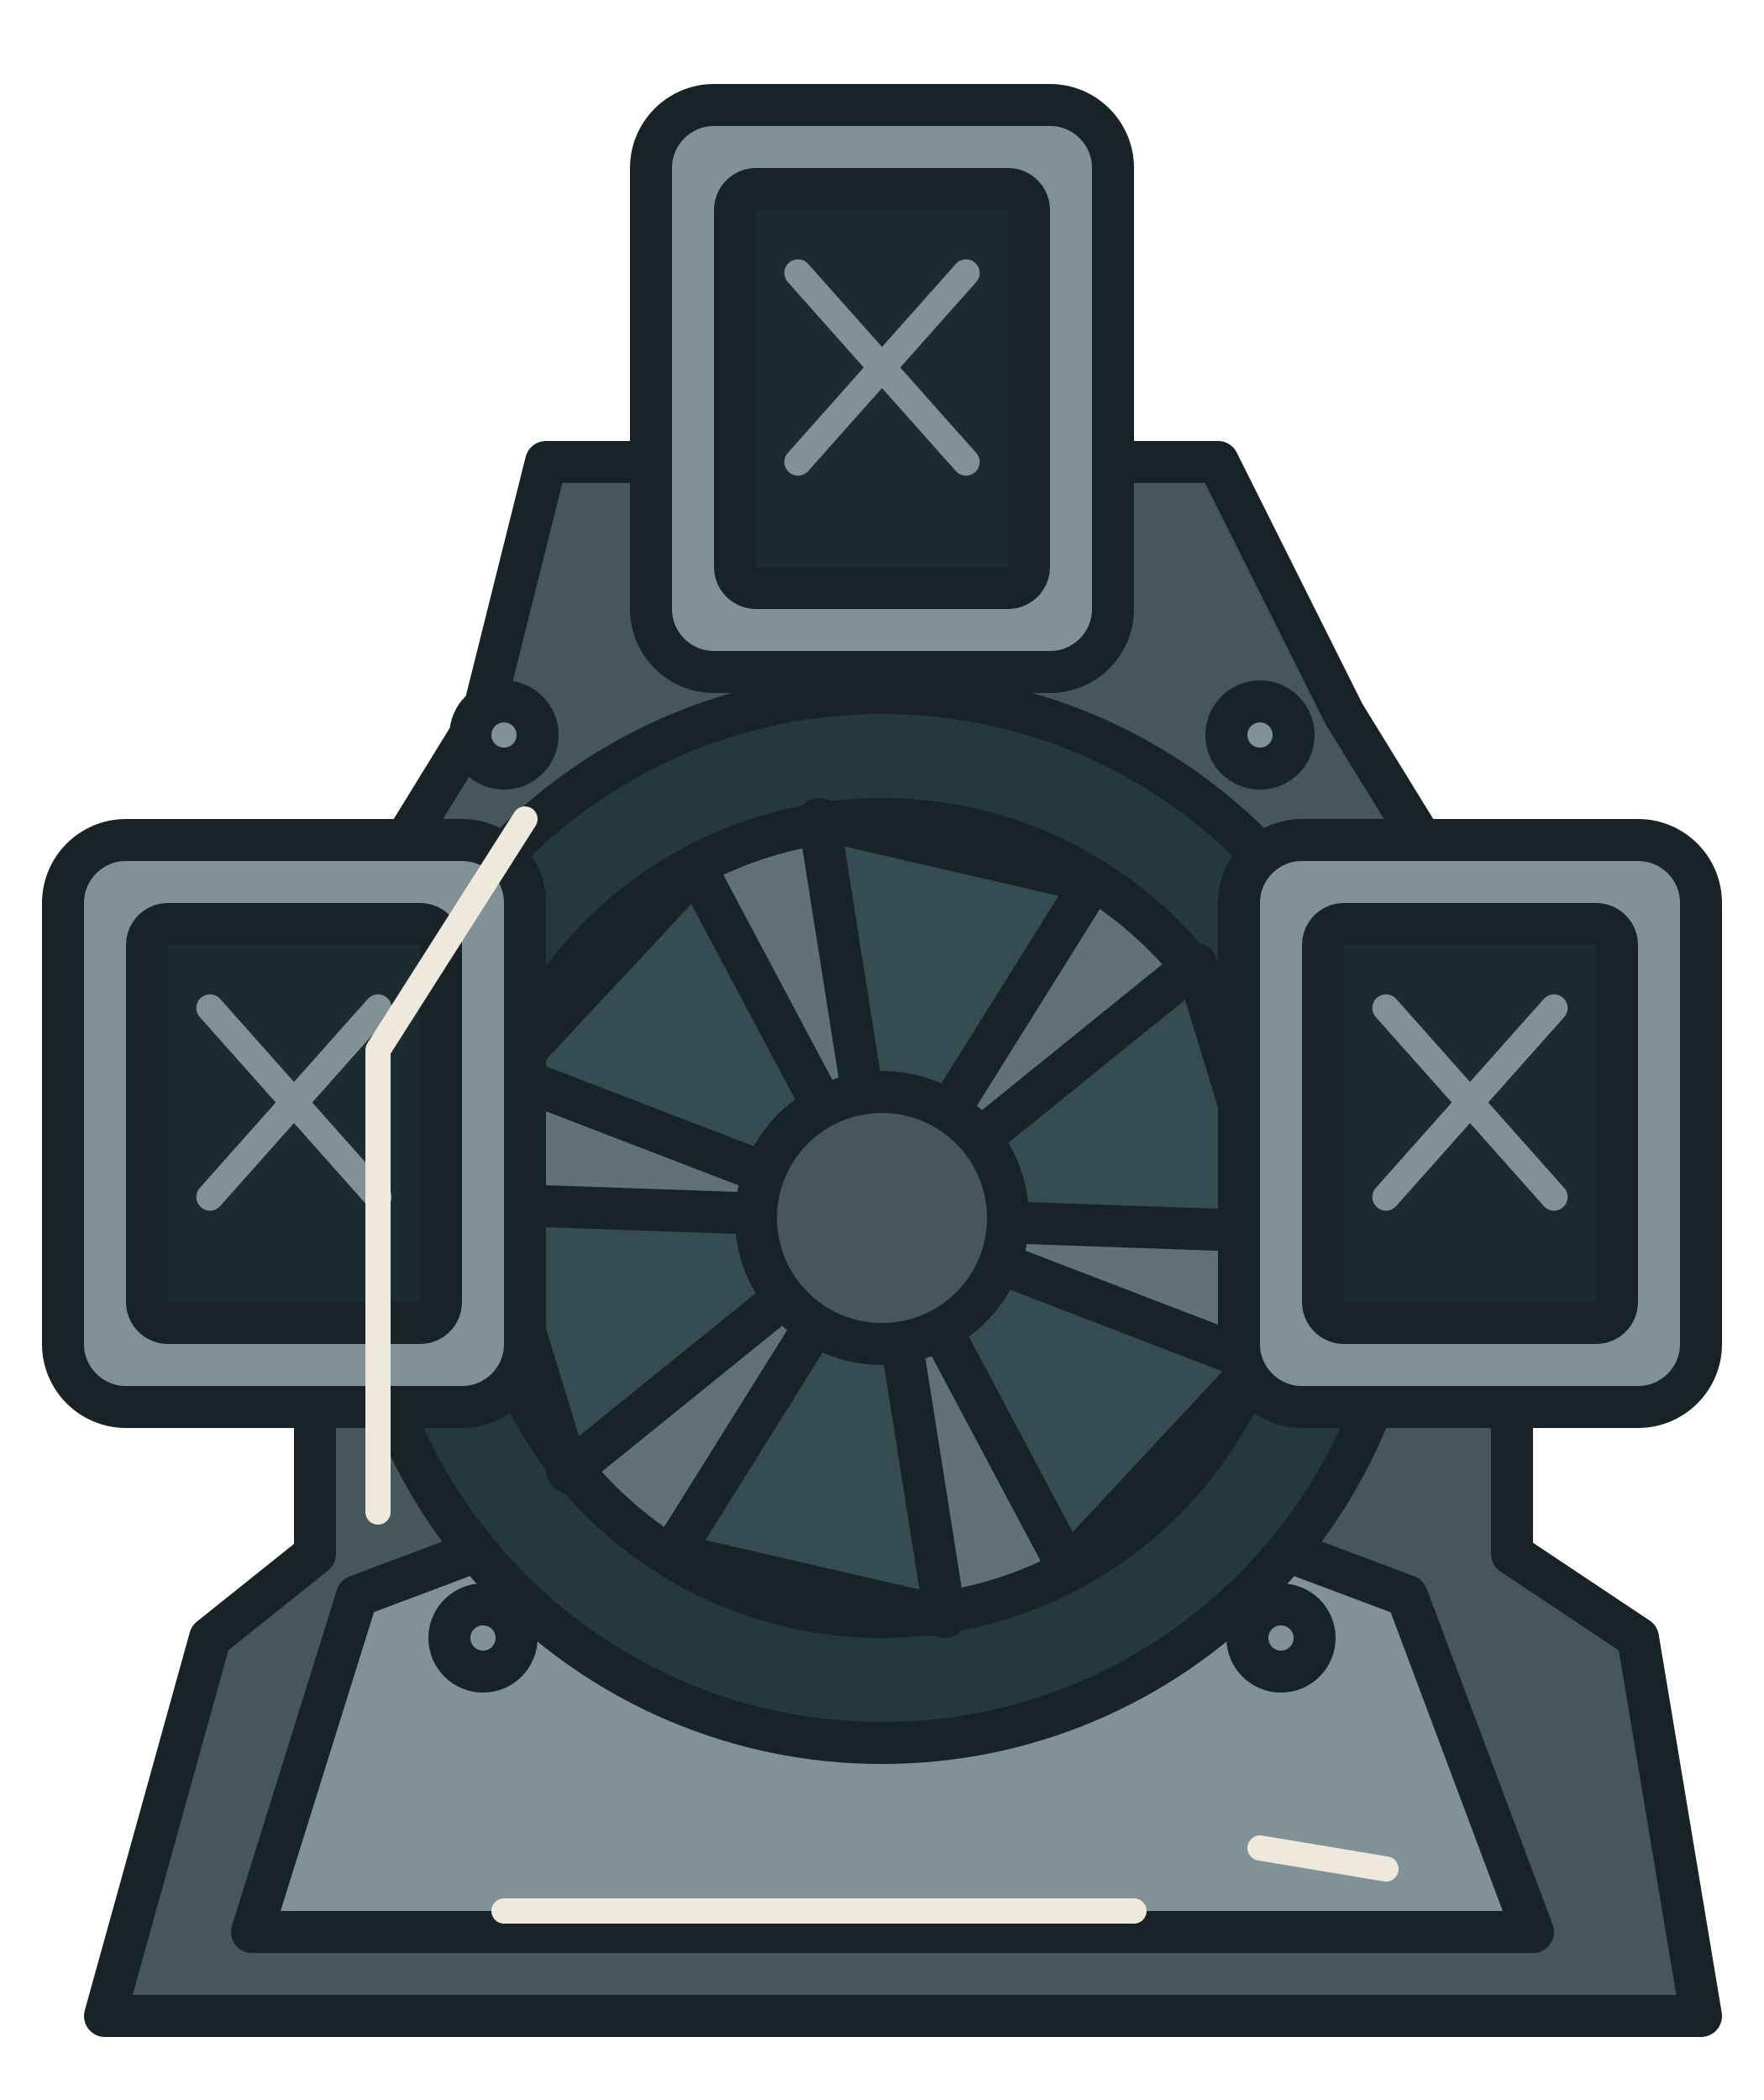
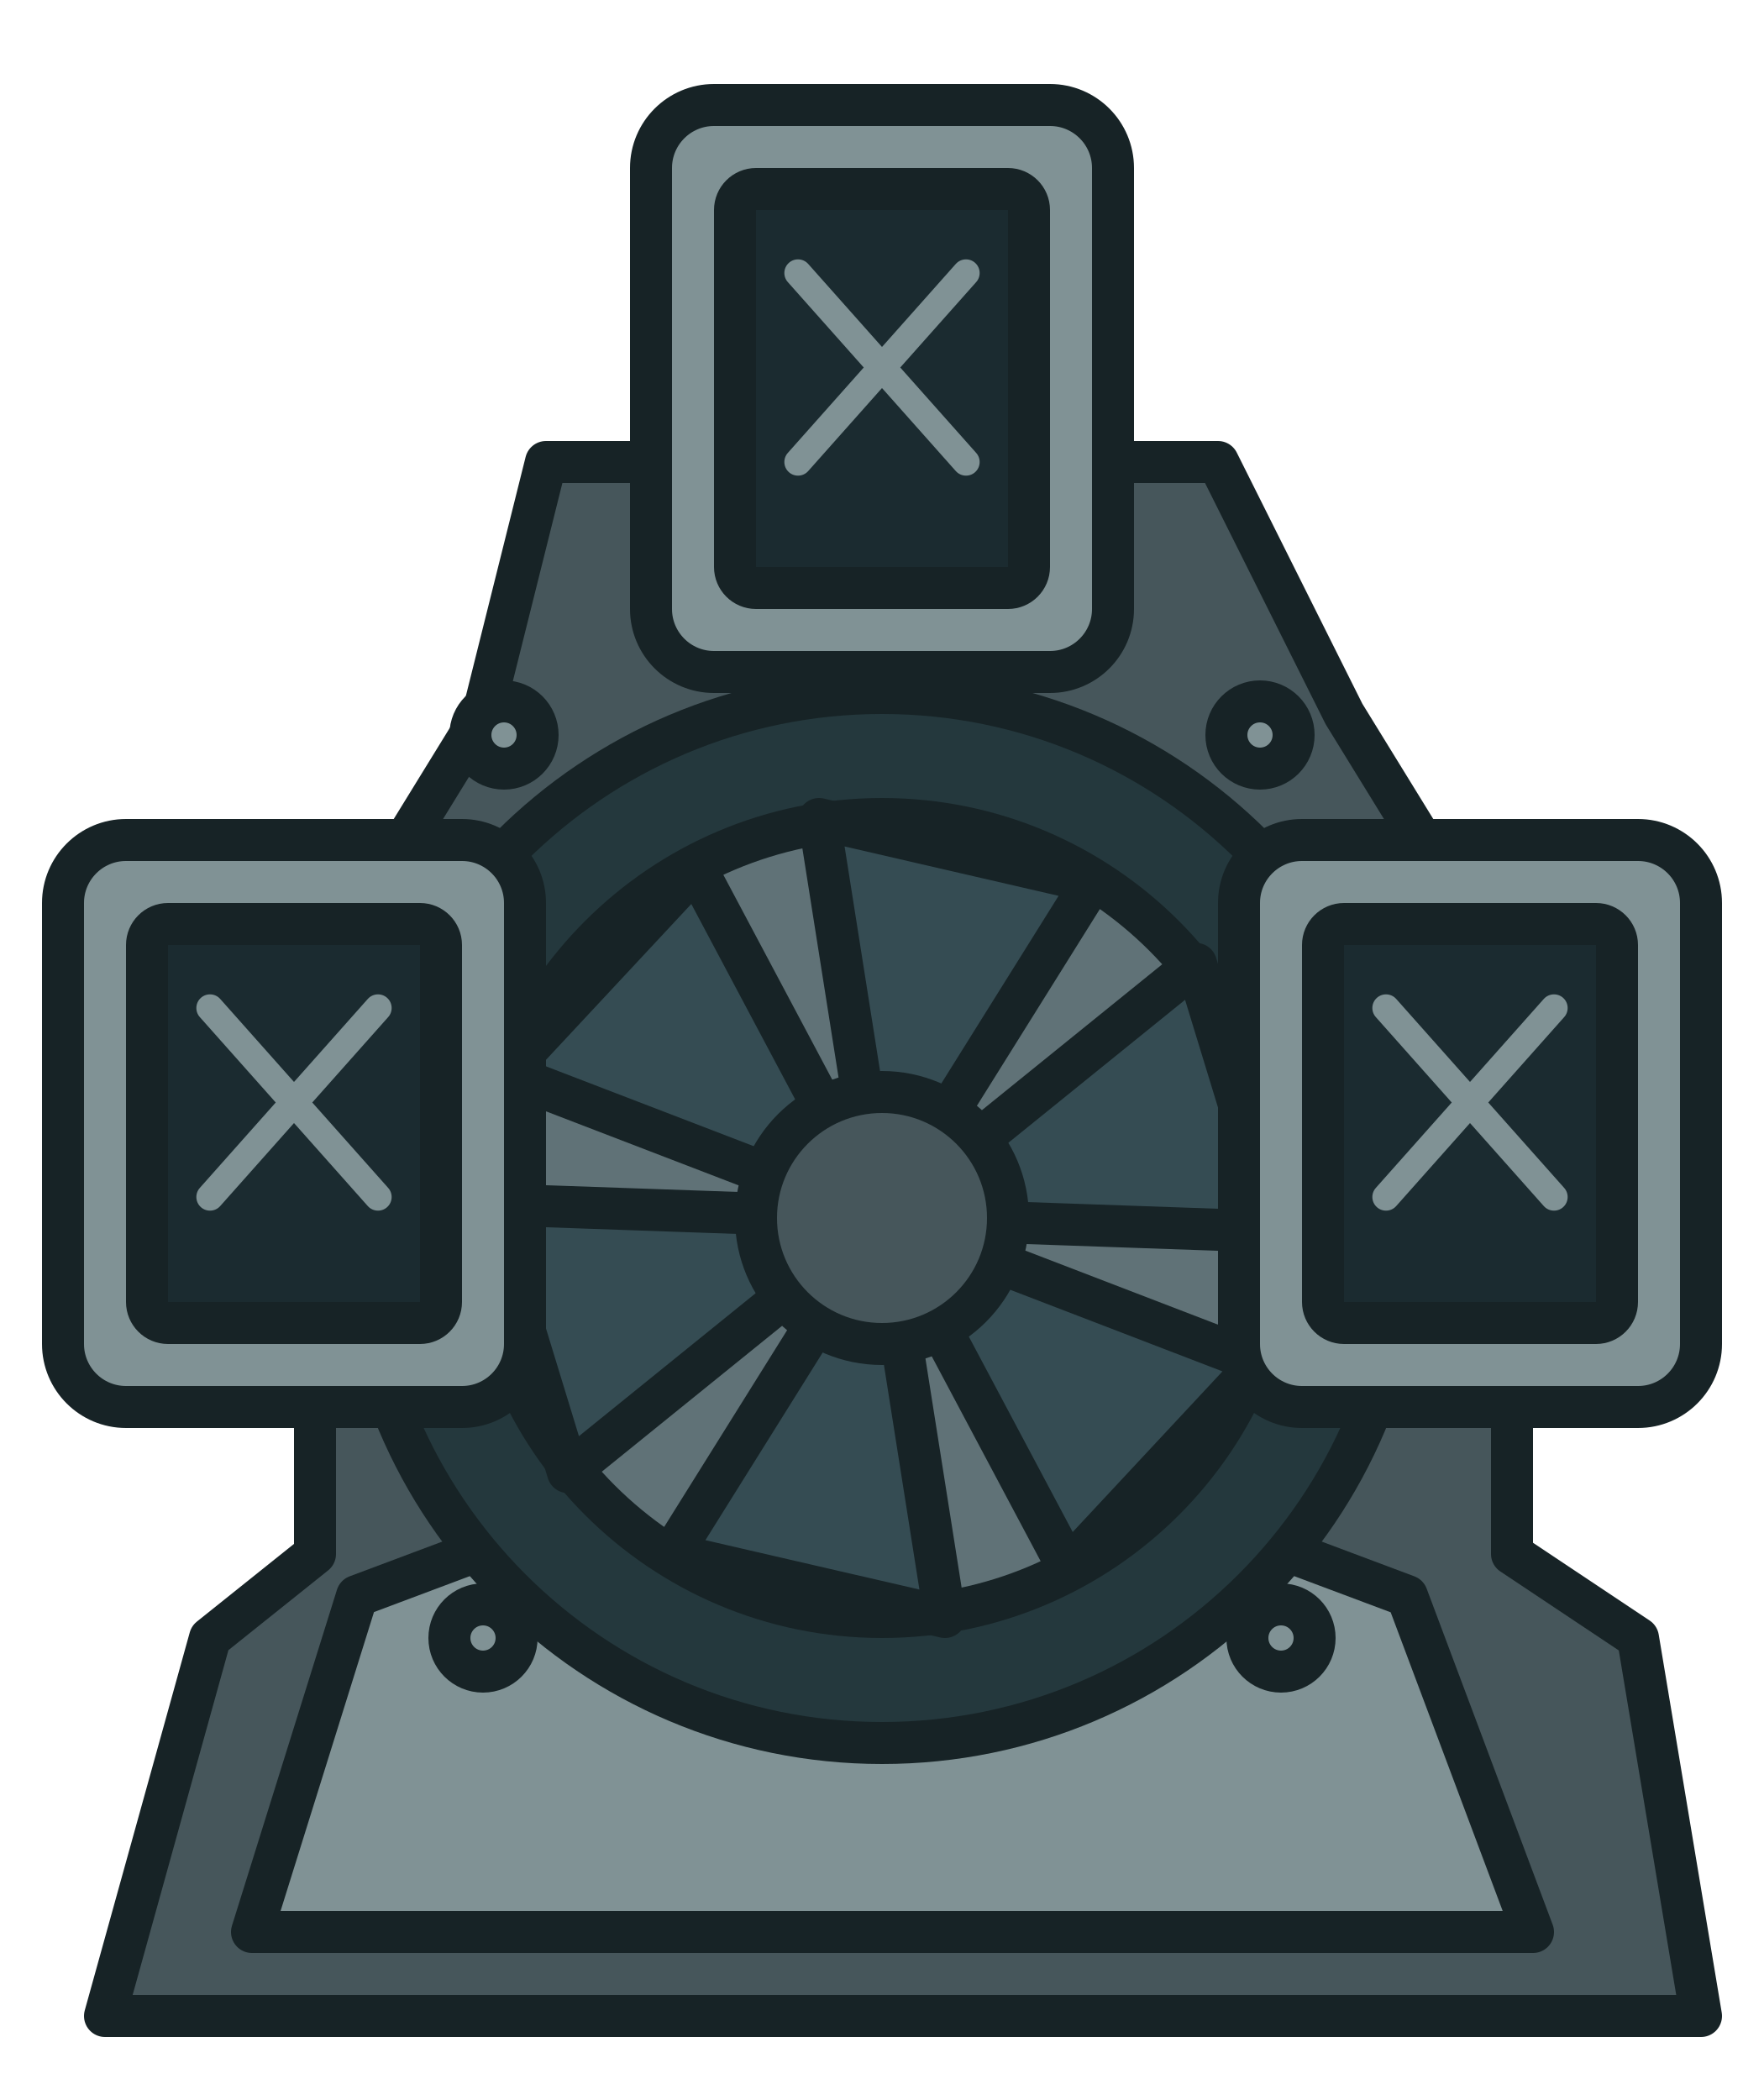
<svg xmlns="http://www.w3.org/2000/svg" width="84" height="100" viewBox="0 0 84 100">
  <g stroke-linejoin="round" stroke-linecap="round">
    <path d="M5 96L10 78L15 74V47L23 34L26 22H58L64 34L72 47V74L78 78L81 96Z" fill="#46565b" stroke="#172326" stroke-width="2" />
    <path d="M12 92L17 76L25 73H59L67 76L73 92Z" fill="#809295" stroke="#172326" stroke-width="2" />
    <circle cx="42" cy="58" r="25" fill="#24383d" stroke="#172326" stroke-width="2" />
    <circle cx="42" cy="58" r="19" fill="#607277" stroke="#172326" stroke-width="2" />
    <g transform="rotate(0 42 58)">
      <path d="M42 58L39 39L52 42Z" fill="#354c53" stroke="#172326" stroke-width="2" />
    </g>
    <g transform="rotate(60 42 58)">
      <path d="M42 58L39 39L52 42Z" fill="#354c53" stroke="#172326" stroke-width="2" />
    </g>
    <g transform="rotate(120 42 58)">
      <path d="M42 58L39 39L52 42Z" fill="#354c53" stroke="#172326" stroke-width="2" />
    </g>
    <g transform="rotate(180 42 58)">
      <path d="M42 58L39 39L52 42Z" fill="#354c53" stroke="#172326" stroke-width="2" />
    </g>
    <g transform="rotate(240 42 58)">
      <path d="M42 58L39 39L52 42Z" fill="#354c53" stroke="#172326" stroke-width="2" />
    </g>
    <g transform="rotate(300 42 58)">
      <path d="M42 58L39 39L52 42Z" fill="#354c53" stroke="#172326" stroke-width="2" />
    </g>
    <circle cx="42" cy="58" r="6" fill="#46565b" stroke="#172326" stroke-width="2" />
    <rect x="31" y="5" width="22" height="27" rx="3" fill="#809295" stroke="#172326" stroke-width="2" />
    <rect x="35" y="9" width="14" height="19" rx="1" fill="#1b2b30" stroke="#172326" stroke-width="2" />
    <path d="M38 13L46 22M46 13L38 22" fill="none" stroke="#809295" stroke-width="1.3" />
    <rect x="3" y="40" width="22" height="27" rx="3" fill="#809295" stroke="#172326" stroke-width="2" />
    <rect x="7" y="44" width="14" height="19" rx="1" fill="#1b2b30" stroke="#172326" stroke-width="2" />
    <path d="M10 48L18 57M18 48L10 57" fill="none" stroke="#809295" stroke-width="1.3" />
    <rect x="59" y="40" width="22" height="27" rx="3" fill="#809295" stroke="#172326" stroke-width="2" />
    <rect x="63" y="44" width="14" height="19" rx="1" fill="#1b2b30" stroke="#172326" stroke-width="2" />
    <path d="M66 48L74 57M74 48L66 57" fill="none" stroke="#809295" stroke-width="1.3" />
    <circle cx="23" cy="78" r="1.6" fill="#809295" stroke="#172326" stroke-width="2" />
    <circle cx="61" cy="78" r="1.6" fill="#809295" stroke="#172326" stroke-width="2" />
    <circle cx="24" cy="35" r="1.6" fill="#809295" stroke="#172326" stroke-width="2" />
    <circle cx="60" cy="35" r="1.6" fill="#809295" stroke="#172326" stroke-width="2" />
-     <path d="M18 72L18 50L25 39M60 88L66 89M24 91H54" fill="none" stroke="#eee9dc" stroke-width="1.2" />
  </g>
</svg>
